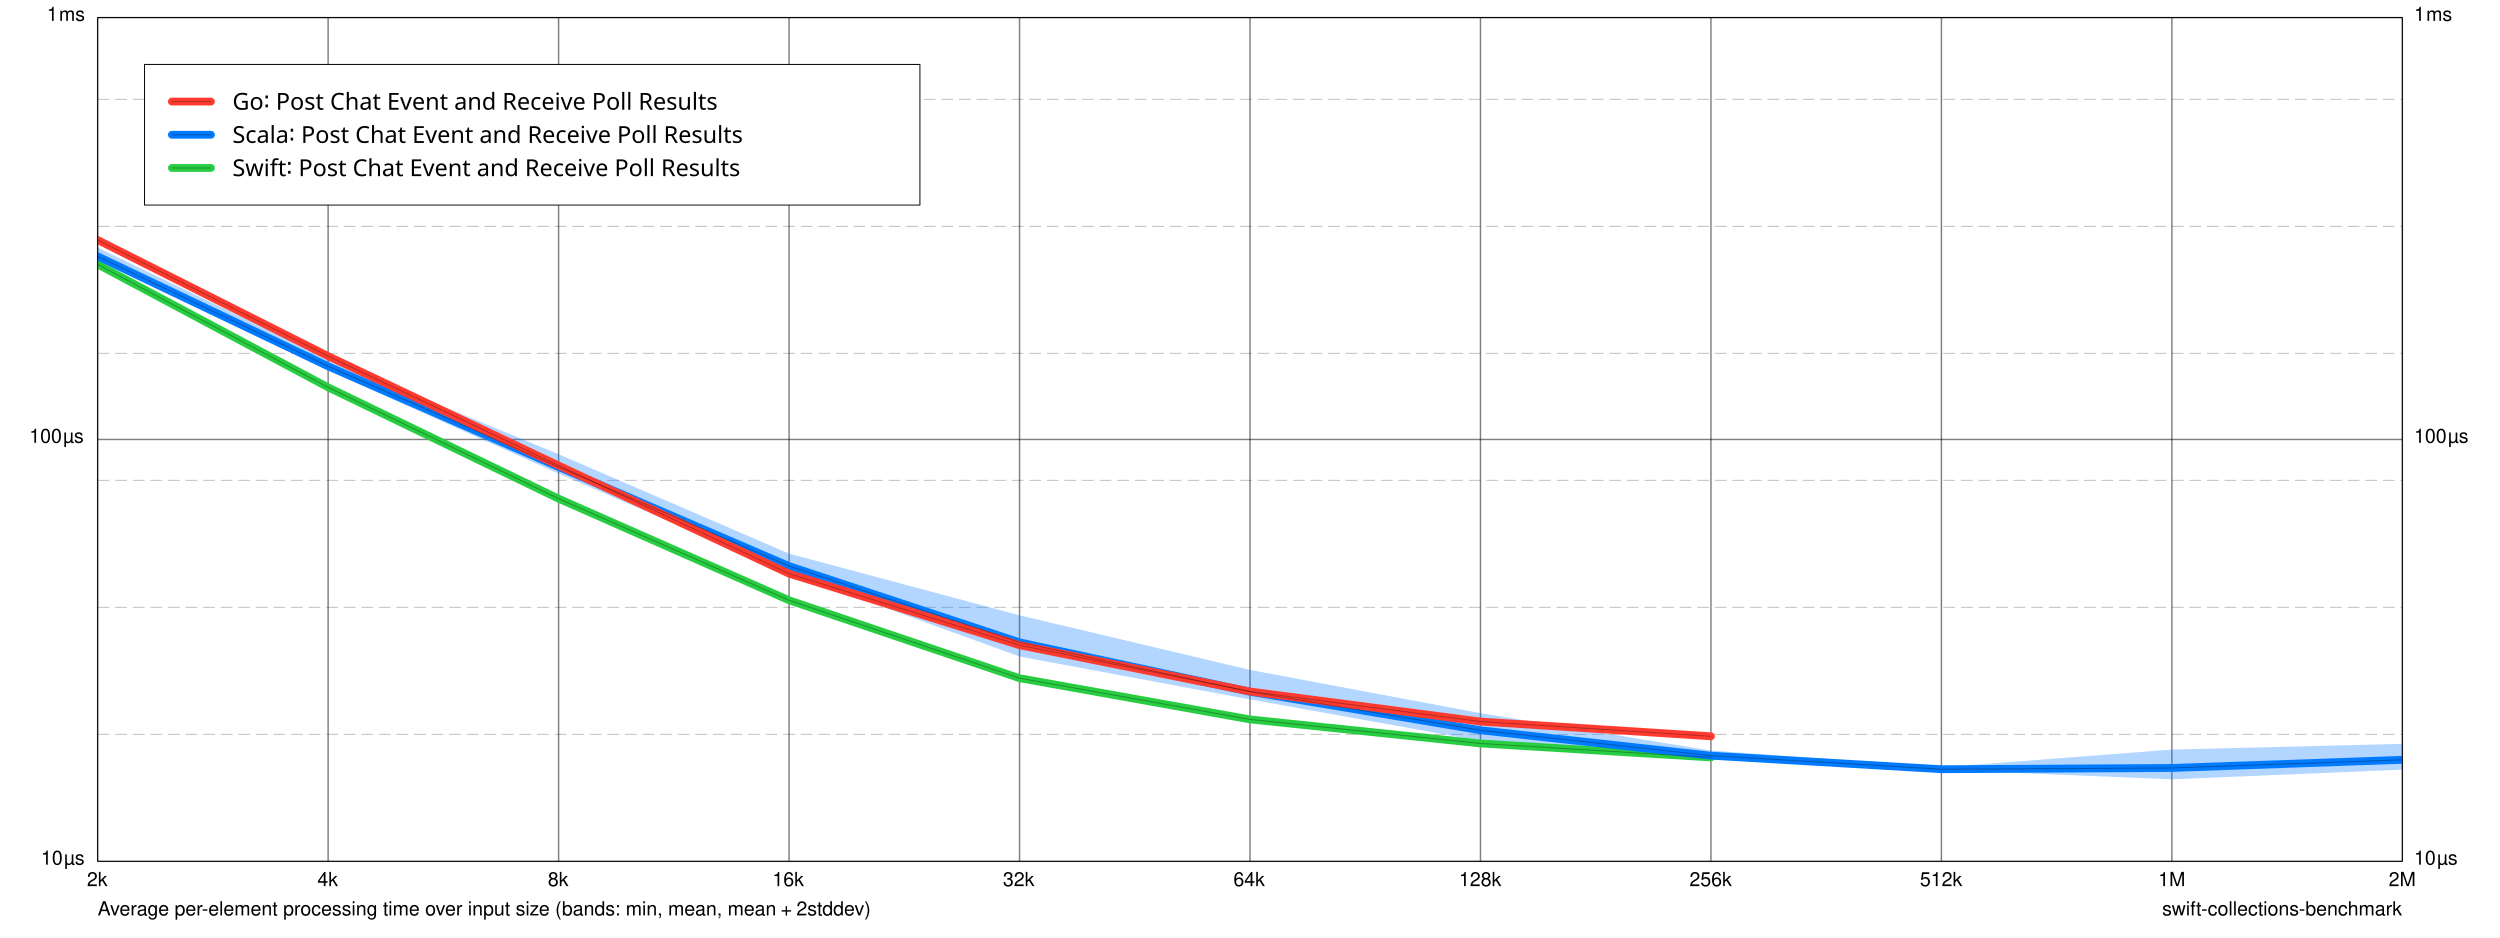
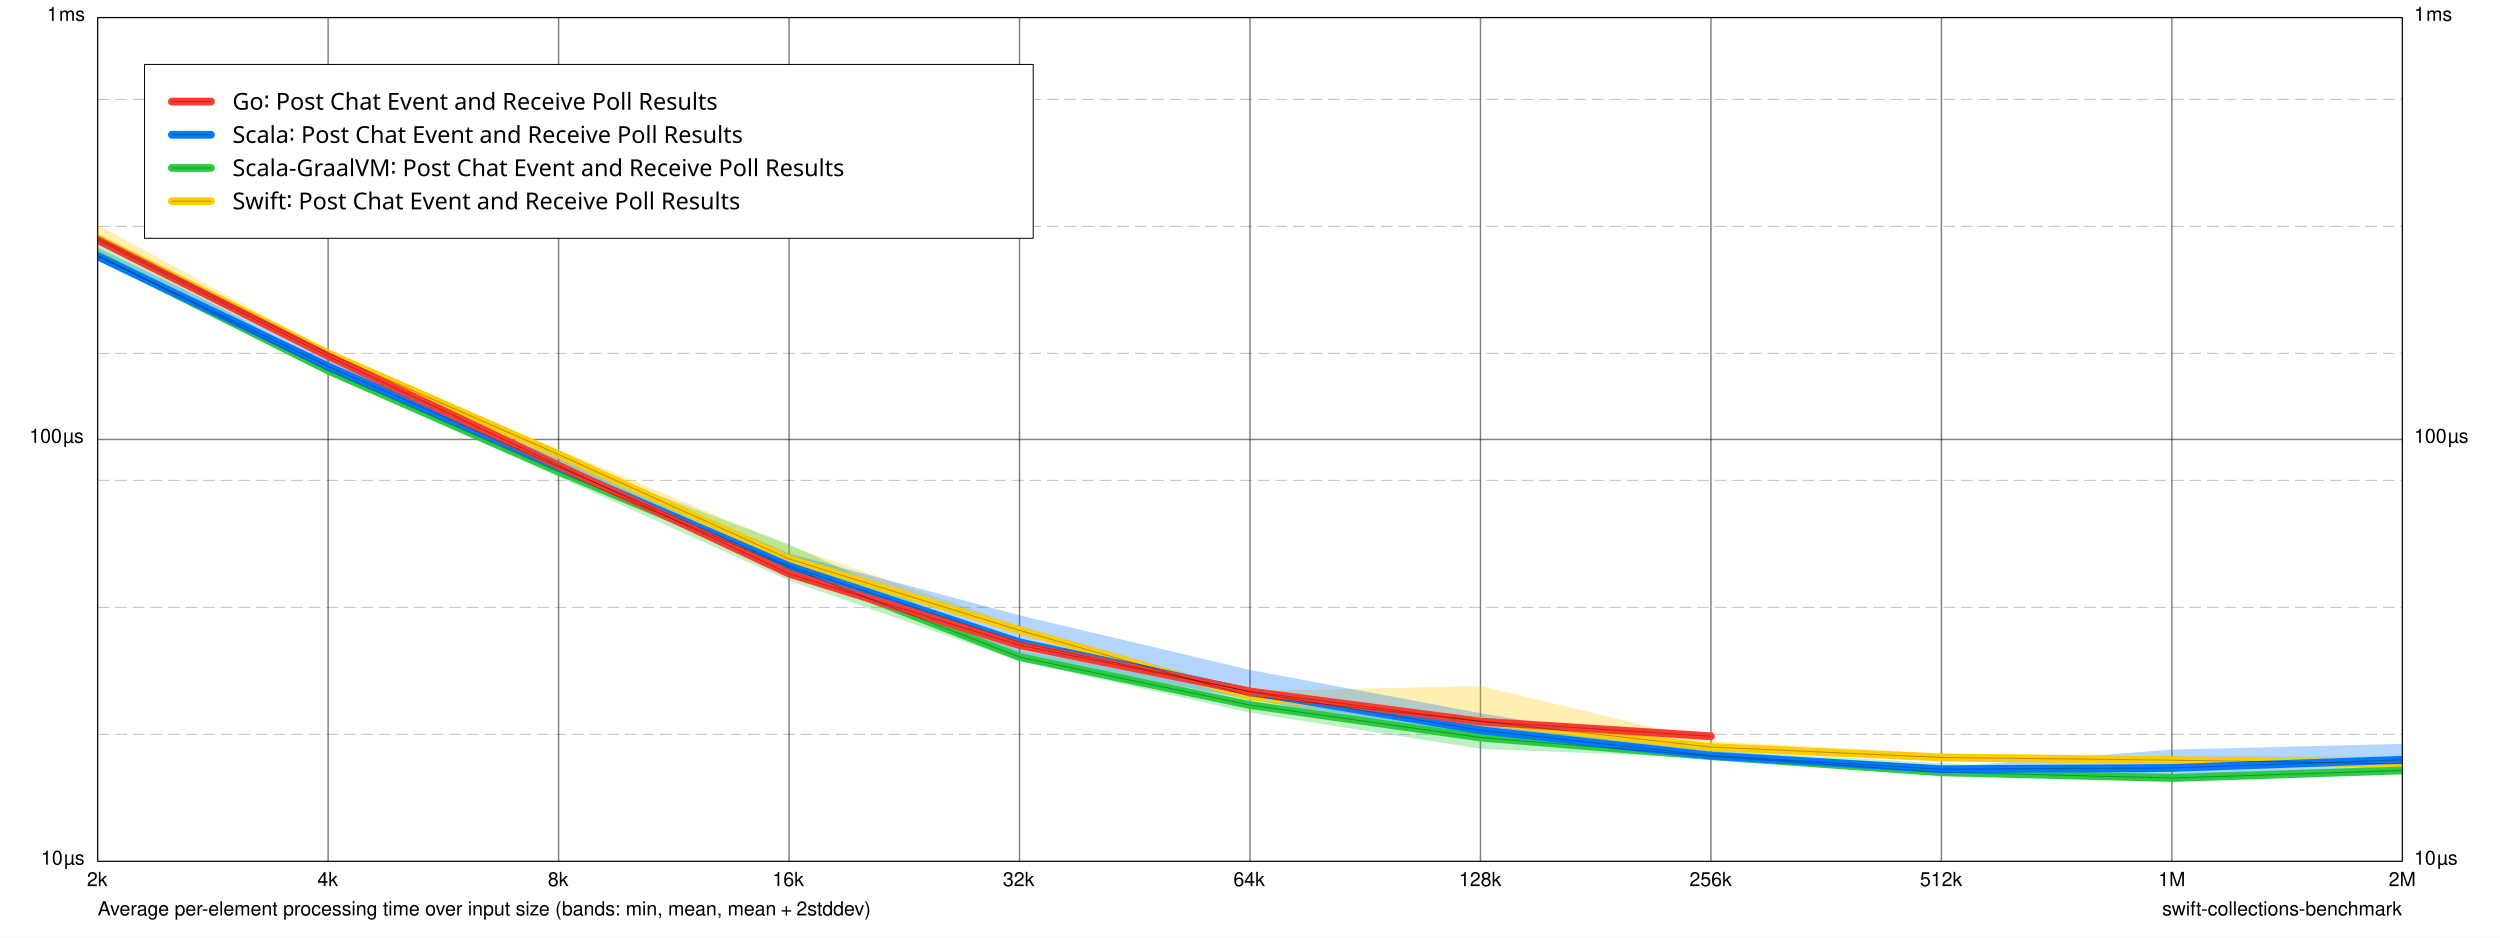
<svg xmlns="http://www.w3.org/2000/svg" xmlns:xlink="http://www.w3.org/1999/xlink" width="1280.0px" height="480.0px" viewBox="0.0 0.0 1280.0 480.0" version="1.1">
  <path d="M 0 0 L 0 480 L 1280 480 L 1280 0 z" fill="#FFFFFF" fill-opacity="1.0" stroke="none" />
  <text x="50" y="468.7" font-family="Helvetica" font-size="10" font-weight="normal" font-style="normal" fill="#000000" fill-opacity="1">Average per-element processing time over input size (bands: min, mean, mean + 2stddev)</text>
  <a xlink:href="https://github.com/apple/swift-collections-benchmark">
    <text x="1107" y="468.7" font-family="Helvetica" font-size="10" font-weight="normal" font-style="normal" fill="#000000" fill-opacity="1">swift-collections-benchmark</text>
  </a>
  <path d="M 50 9 L 50 441" fill="none" stroke-width="0.75" stroke="#000000" stroke-opacity="0.498" stroke-linecap="butt" stroke-linejoin="round" />
  <text x="44.5" y="453.7" font-family="Helvetica" font-size="10" font-weight="normal" font-style="normal" fill="#000000" fill-opacity="1">2k</text>
  <path d="M 168 9 L 168 441" fill="none" stroke-width="0.75" stroke="#000000" stroke-opacity="0.498" stroke-linecap="butt" stroke-linejoin="round" />
  <text x="162.5" y="453.7" font-family="Helvetica" font-size="10" font-weight="normal" font-style="normal" fill="#000000" fill-opacity="1">4k</text>
  <path d="M 286 9 L 286 441" fill="none" stroke-width="0.75" stroke="#000000" stroke-opacity="0.498" stroke-linecap="butt" stroke-linejoin="round" />
  <text x="280.5" y="453.7" font-family="Helvetica" font-size="10" font-weight="normal" font-style="normal" fill="#000000" fill-opacity="1">8k</text>
  <path d="M 404 9 L 404 441" fill="none" stroke-width="0.75" stroke="#000000" stroke-opacity="0.498" stroke-linecap="butt" stroke-linejoin="round" />
  <text x="395.5" y="453.7" font-family="Helvetica" font-size="10" font-weight="normal" font-style="normal" fill="#000000" fill-opacity="1">16k</text>
  <path d="M 522 9 L 522 441" fill="none" stroke-width="0.75" stroke="#000000" stroke-opacity="0.498" stroke-linecap="butt" stroke-linejoin="round" />
  <text x="513.5" y="453.7" font-family="Helvetica" font-size="10" font-weight="normal" font-style="normal" fill="#000000" fill-opacity="1">32k</text>
  <path d="M 640 9 L 640 441" fill="none" stroke-width="0.75" stroke="#000000" stroke-opacity="0.498" stroke-linecap="butt" stroke-linejoin="round" />
  <text x="631.5" y="453.7" font-family="Helvetica" font-size="10" font-weight="normal" font-style="normal" fill="#000000" fill-opacity="1">64k</text>
  <path d="M 758 9 L 758 441" fill="none" stroke-width="0.75" stroke="#000000" stroke-opacity="0.498" stroke-linecap="butt" stroke-linejoin="round" />
  <text x="747" y="453.7" font-family="Helvetica" font-size="10" font-weight="normal" font-style="normal" fill="#000000" fill-opacity="1">128k</text>
  <path d="M 876 9 L 876 441" fill="none" stroke-width="0.75" stroke="#000000" stroke-opacity="0.498" stroke-linecap="butt" stroke-linejoin="round" />
  <text x="865" y="453.7" font-family="Helvetica" font-size="10" font-weight="normal" font-style="normal" fill="#000000" fill-opacity="1">256k</text>
  <path d="M 994 9 L 994 441" fill="none" stroke-width="0.75" stroke="#000000" stroke-opacity="0.498" stroke-linecap="butt" stroke-linejoin="round" />
  <text x="983" y="453.7" font-family="Helvetica" font-size="10" font-weight="normal" font-style="normal" fill="#000000" fill-opacity="1">512k</text>
  <path d="M 1112 9 L 1112 441" fill="none" stroke-width="0.75" stroke="#000000" stroke-opacity="0.498" stroke-linecap="butt" stroke-linejoin="round" />
  <text x="1105" y="453.7" font-family="Helvetica" font-size="10" font-weight="normal" font-style="normal" fill="#000000" fill-opacity="1">1M</text>
  <path d="M 1230 9 L 1230 441" fill="none" stroke-width="0.75" stroke="#000000" stroke-opacity="0.498" stroke-linecap="butt" stroke-linejoin="round" />
  <text x="1223" y="453.7" font-family="Helvetica" font-size="10" font-weight="normal" font-style="normal" fill="#000000" fill-opacity="1">2M</text>
  <path d="M 50 441 L 1230 441" fill="none" stroke-width="0.75" stroke="#000000" stroke-opacity="0.498" stroke-linecap="butt" stroke-linejoin="round" />
  <text x="21" y="442.7" font-family="Helvetica" font-size="10" font-weight="normal" font-style="normal" fill="#000000" fill-opacity="1">10 µs</text>
  <text x="1236" y="442.7" font-family="Helvetica" font-size="10" font-weight="normal" font-style="normal" fill="#000000" fill-opacity="1">10 µs</text>
  <path d="M 50 225 L 1230 225" fill="none" stroke-width="0.75" stroke="#000000" stroke-opacity="0.498" stroke-linecap="butt" stroke-linejoin="round" />
  <text x="15" y="226.7" font-family="Helvetica" font-size="10" font-weight="normal" font-style="normal" fill="#000000" fill-opacity="1">100 µs</text>
  <text x="1236" y="226.7" font-family="Helvetica" font-size="10" font-weight="normal" font-style="normal" fill="#000000" fill-opacity="1">100 µs</text>
  <path d="M 50 9 L 1230 9" fill="none" stroke-width="0.75" stroke="#000000" stroke-opacity="0.498" stroke-linecap="butt" stroke-linejoin="round" />
  <text x="24" y="10.7" font-family="Helvetica" font-size="10" font-weight="normal" font-style="normal" fill="#000000" fill-opacity="1">1 ms</text>
  <text x="1236" y="10.7" font-family="Helvetica" font-size="10" font-weight="normal" font-style="normal" fill="#000000" fill-opacity="1">1 ms</text>
  <path d="M 50 375.98 L 1230 375.98" fill="none" stroke-width="0.5" stroke="#000000" stroke-opacity="0.259" stroke-linecap="butt" stroke-linejoin="round" stroke-dasharray="6 3" stroke-dashoffset="0" />
  <path d="M 50 310.96 L 1230 310.96" fill="none" stroke-width="0.5" stroke="#000000" stroke-opacity="0.259" stroke-linecap="butt" stroke-linejoin="round" stroke-dasharray="6 3" stroke-dashoffset="0" />
  <path d="M 50 245.93 L 1230 245.93" fill="none" stroke-width="0.5" stroke="#000000" stroke-opacity="0.259" stroke-linecap="butt" stroke-linejoin="round" stroke-dasharray="6 3" stroke-dashoffset="0" />
  <path d="M 50 180.91 L 1230 180.91" fill="none" stroke-width="0.5" stroke="#000000" stroke-opacity="0.259" stroke-linecap="butt" stroke-linejoin="round" stroke-dasharray="6 3" stroke-dashoffset="0" />
  <path d="M 50 115.89 L 1230 115.89" fill="none" stroke-width="0.5" stroke="#000000" stroke-opacity="0.259" stroke-linecap="butt" stroke-linejoin="round" stroke-dasharray="6 3" stroke-dashoffset="0" />
  <path d="M 50 50.865 L 1230 50.865" fill="none" stroke-width="0.5" stroke="#000000" stroke-opacity="0.259" stroke-linecap="butt" stroke-linejoin="round" stroke-dasharray="6 3" stroke-dashoffset="0" />
-   <path d="M 74 33 L 74 105 L 471 105 L 471 33 z" fill="#FFFFFF" fill-opacity="1.0" stroke="none" />
+   <path d="M 74 33 L 74 122 L 529 122 L 529 33 z" fill="#FFFFFF" fill-opacity="1.0" stroke="none" />
  <clipPath id="clip-0">
    <path d="M 50 9 L 50 441 L 1230 441 L 1230 9 z" />
  </clipPath>
  <g clip-path="url(#clip-0)">
-     <path d="M 50 135.4L 168 198.33L 286 255.33L 404 307.35L 522 347.24L 640 368.35L 758 380.65L 876 387.81L 876 387.81L 758 380.65L 640 368.35L 522 347.24L 404 307.35L 286 255.33L 168 198.33L 50 135.4" fill="#28CD41" fill-opacity="0.302" stroke="none" />
+     <path d="M 50 115.12L 168 179.29L 286 230.19L 404 279.44L 522 320.54L 640 353.8L 758 351.29L 876 379.43L 994 385.83L 1112 387.3L 1230 387.37L 1230 393.2L 1112 390.32L 994 388.8L 876 383.9L 758 375.19L 640 357.46L 522 323.56L 404 288.45L 286 234.06L 168 181.56L 50 124.24" fill="#FFCC00" fill-opacity="0.302" stroke="none" />
+     <path d="M 50 123.97L 168 187.06L 286 234.57L 404 278.63L 522 333.14L 640 353.7L 758 367.67L 876 384.06L 994 390.84L 1112 395.92L 1230 392.45L 1230 395.63L 1112 399.62L 994 397.47L 876 388.09L 758 383.4L 640 364.91L 522 338.36L 404 297.27L 286 244.16L 168 191.32L 50 133.59" fill="#28CD41" fill-opacity="0.302" stroke="none" />
    <path d="M 50 126.78L 168 183.75L 286 232.57L 404 283.46L 522 315.05L 640 343.01L 758 365.14L 876 384.27L 994 392.85L 1112 383.78L 1230 380.83L 1230 394.04L 1112 399.02L 994 394.18L 876 388.33L 758 379.34L 640 358.09L 522 336.14L 404 293.28L 286 242.48L 168 189.62L 50 132.74" fill="#007AFF" fill-opacity="0.302" stroke="none" />
    <path d="M 50 122.88L 168 182.34L 286 238.35L 404 293.72L 522 330.34L 640 354.05L 758 369.45L 876 376.98L 876 376.98L 758 369.45L 640 354.05L 522 330.34L 404 293.72L 286 238.35L 168 182.34L 50 122.88" fill="#FF3B30" fill-opacity="0.302" stroke="none" />
-     <path d="M 50 135.4L 168 198.33L 286 255.33L 404 307.35L 522 347.24L 640 368.35L 758 380.65L 876 387.81" fill="none" stroke-width="4" stroke="#28CD41" stroke-opacity="1" stroke-linecap="round" stroke-linejoin="round" />
+     <path d="M 50 121.92L 168 180.98L 286 232.72L 404 286.2L 522 322.74L 640 356.48L 758 369.18L 876 382.5L 994 387.84L 1112 389.2L 1230 391.1" fill="none" stroke-width="4" stroke="#FFCC00" stroke-opacity="1" stroke-linecap="round" stroke-linejoin="round" />
+     <path d="M 50 130.63L 168 189.73L 286 241.45L 404 290.49L 522 336.42L 640 361.02L 758 377.63L 876 387.17L 994 395.38L 1112 398.33L 1230 394.47" fill="none" stroke-width="4" stroke="#28CD41" stroke-opacity="1" stroke-linecap="round" stroke-linejoin="round" />
    <path d="M 50 131.25L 168 187.56L 286 239.09L 404 289.84L 522 328.88L 640 354.18L 758 373.9L 876 386.91L 994 393.84L 1112 393.2L 1230 389.02" fill="none" stroke-width="4" stroke="#007AFF" stroke-opacity="1" stroke-linecap="round" stroke-linejoin="round" />
    <path d="M 50 122.88L 168 182.34L 286 238.35L 404 293.72L 522 330.34L 640 354.05L 758 369.45L 876 376.98" fill="none" stroke-width="4" stroke="#FF3B30" stroke-opacity="1" stroke-linecap="round" stroke-linejoin="round" />
-     <path d="M 50 135.4L 168 198.33L 286 255.33L 404 307.35L 522 347.24L 640 368.35L 758 380.65L 876 387.81" fill="none" stroke-width="0.5" stroke="#000000" stroke-opacity="0.302" stroke-linecap="round" stroke-linejoin="round" />
+     <path d="M 50 121.92L 168 180.98L 286 232.72L 404 286.2L 522 322.74L 640 356.48L 758 369.18L 876 382.5L 994 387.84L 1112 389.2L 1230 391.1" fill="none" stroke-width="0.5" stroke="#000000" stroke-opacity="0.302" stroke-linecap="round" stroke-linejoin="round" />
+     <path d="M 50 130.63L 168 189.73L 286 241.45L 404 290.49L 522 336.42L 640 361.02L 758 377.63L 876 387.17L 994 395.38L 1112 398.33L 1230 394.47" fill="none" stroke-width="0.5" stroke="#000000" stroke-opacity="0.302" stroke-linecap="round" stroke-linejoin="round" />
    <path d="M 50 131.25L 168 187.56L 286 239.09L 404 289.84L 522 328.88L 640 354.18L 758 373.9L 876 386.91L 994 393.84L 1112 393.2L 1230 389.02" fill="none" stroke-width="0.5" stroke="#000000" stroke-opacity="0.302" stroke-linecap="round" stroke-linejoin="round" />
    <path d="M 50 122.88L 168 182.34L 286 238.35L 404 293.72L 522 330.34L 640 354.05L 758 369.45L 876 376.98" fill="none" stroke-width="0.5" stroke="#000000" stroke-opacity="0.302" stroke-linecap="round" stroke-linejoin="round" />
  </g>
-   <path d="M 74 33 L 74 105 L 471 105 L 471 33 z" fill="#FFFFFF" fill-opacity="0.702" stroke-width="0.5" stroke="#000000" stroke-opacity="1" stroke-linecap="round" stroke-linejoin="round" />
+   <path d="M 74 33 L 74 122 L 529 122 L 529 33 z" fill="#FFFFFF" fill-opacity="0.702" stroke-width="0.5" stroke="#000000" stroke-opacity="1" stroke-linecap="round" stroke-linejoin="round" />
  <path d="M 88 52 L 108 52" fill="none" stroke-width="4" stroke="#FF3B30" stroke-opacity="1" stroke-linecap="round" stroke-linejoin="round" />
  <path d="M 88 52 L 108 52" fill="none" stroke-width="0.5" stroke="#000000" stroke-opacity="0.302" stroke-linecap="round" stroke-linejoin="round" />
  <text x="119" y="56.17" font-family="Menlo" font-size="12" font-weight="normal" font-style="normal" fill="#000000" fill-opacity="1">Go∶ Post Chat Event and Receive Poll Results</text>
  <path d="M 88 69 L 108 69" fill="none" stroke-width="4" stroke="#007AFF" stroke-opacity="1" stroke-linecap="round" stroke-linejoin="round" />
  <path d="M 88 69 L 108 69" fill="none" stroke-width="0.5" stroke="#000000" stroke-opacity="0.302" stroke-linecap="round" stroke-linejoin="round" />
  <text x="119" y="73.17" font-family="Menlo" font-size="12" font-weight="normal" font-style="normal" fill="#000000" fill-opacity="1">Scala∶ Post Chat Event and Receive Poll Results</text>
  <path d="M 88 86 L 108 86" fill="none" stroke-width="4" stroke="#28CD41" stroke-opacity="1" stroke-linecap="round" stroke-linejoin="round" />
  <path d="M 88 86 L 108 86" fill="none" stroke-width="0.5" stroke="#000000" stroke-opacity="0.302" stroke-linecap="round" stroke-linejoin="round" />
-   <text x="119" y="90.17" font-family="Menlo" font-size="12" font-weight="normal" font-style="normal" fill="#000000" fill-opacity="1">Swift∶ Post Chat Event and Receive Poll Results</text>
+   <text x="119" y="90.17" font-family="Menlo" font-size="12" font-weight="normal" font-style="normal" fill="#000000" fill-opacity="1">Scala-GraalVM∶ Post Chat Event and Receive Poll Results</text>
+   <path d="M 88 103 L 108 103" fill="none" stroke-width="4" stroke="#FFCC00" stroke-opacity="1" stroke-linecap="round" stroke-linejoin="round" />
+   <path d="M 88 103 L 108 103" fill="none" stroke-width="0.5" stroke="#000000" stroke-opacity="0.302" stroke-linecap="round" stroke-linejoin="round" />
+   <text x="119" y="107.17" font-family="Menlo" font-size="12" font-weight="normal" font-style="normal" fill="#000000" fill-opacity="1">Swift∶ Post Chat Event and Receive Poll Results</text>
  <path d="M 50 9 L 50 441 L 1230 441 L 1230 9 z" fill="none" stroke-width="0.5" stroke="#000000" stroke-opacity="1" stroke-linecap="round" stroke-linejoin="round" />
</svg>
